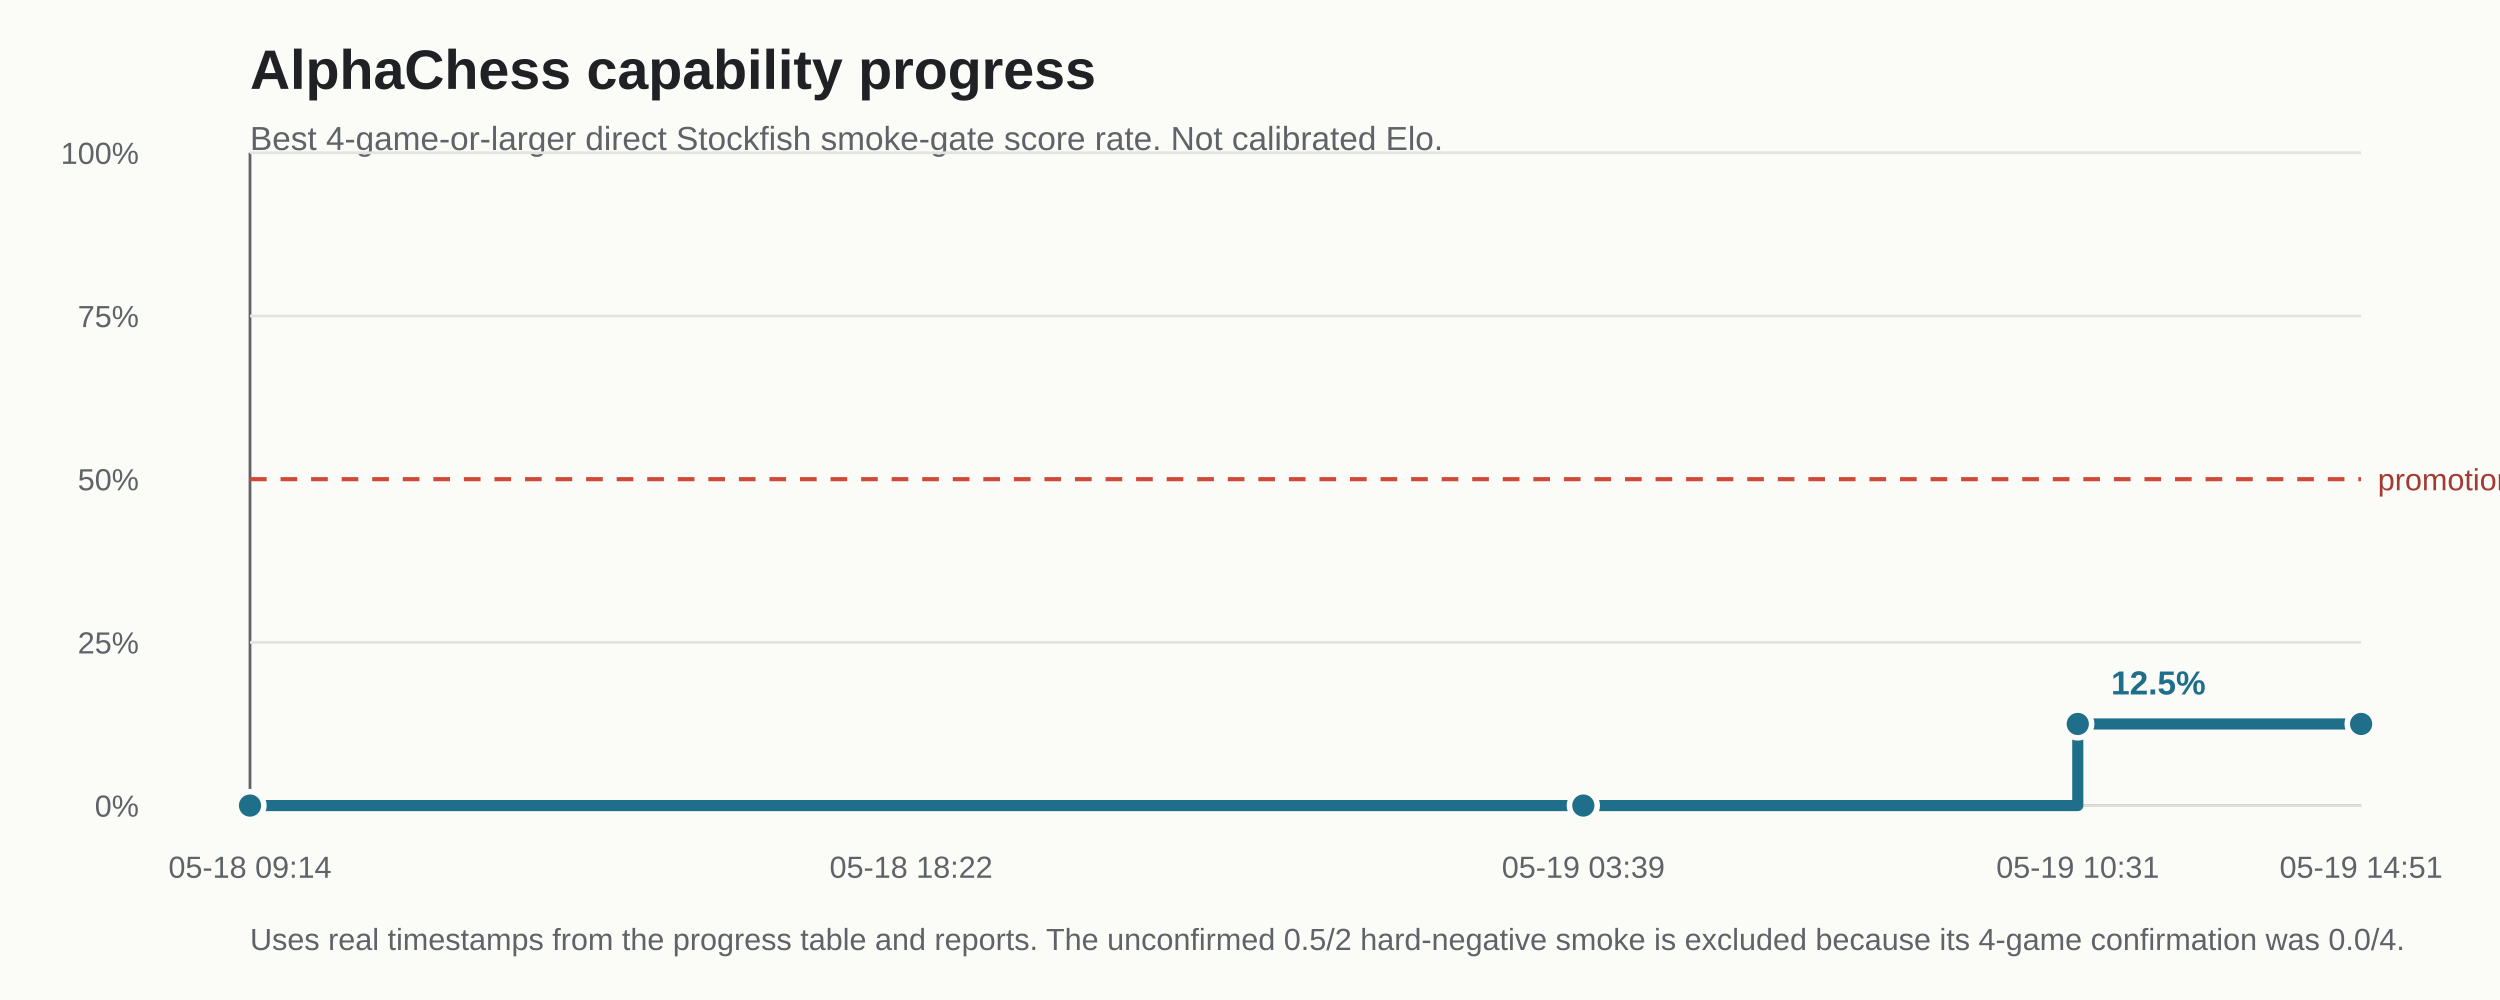
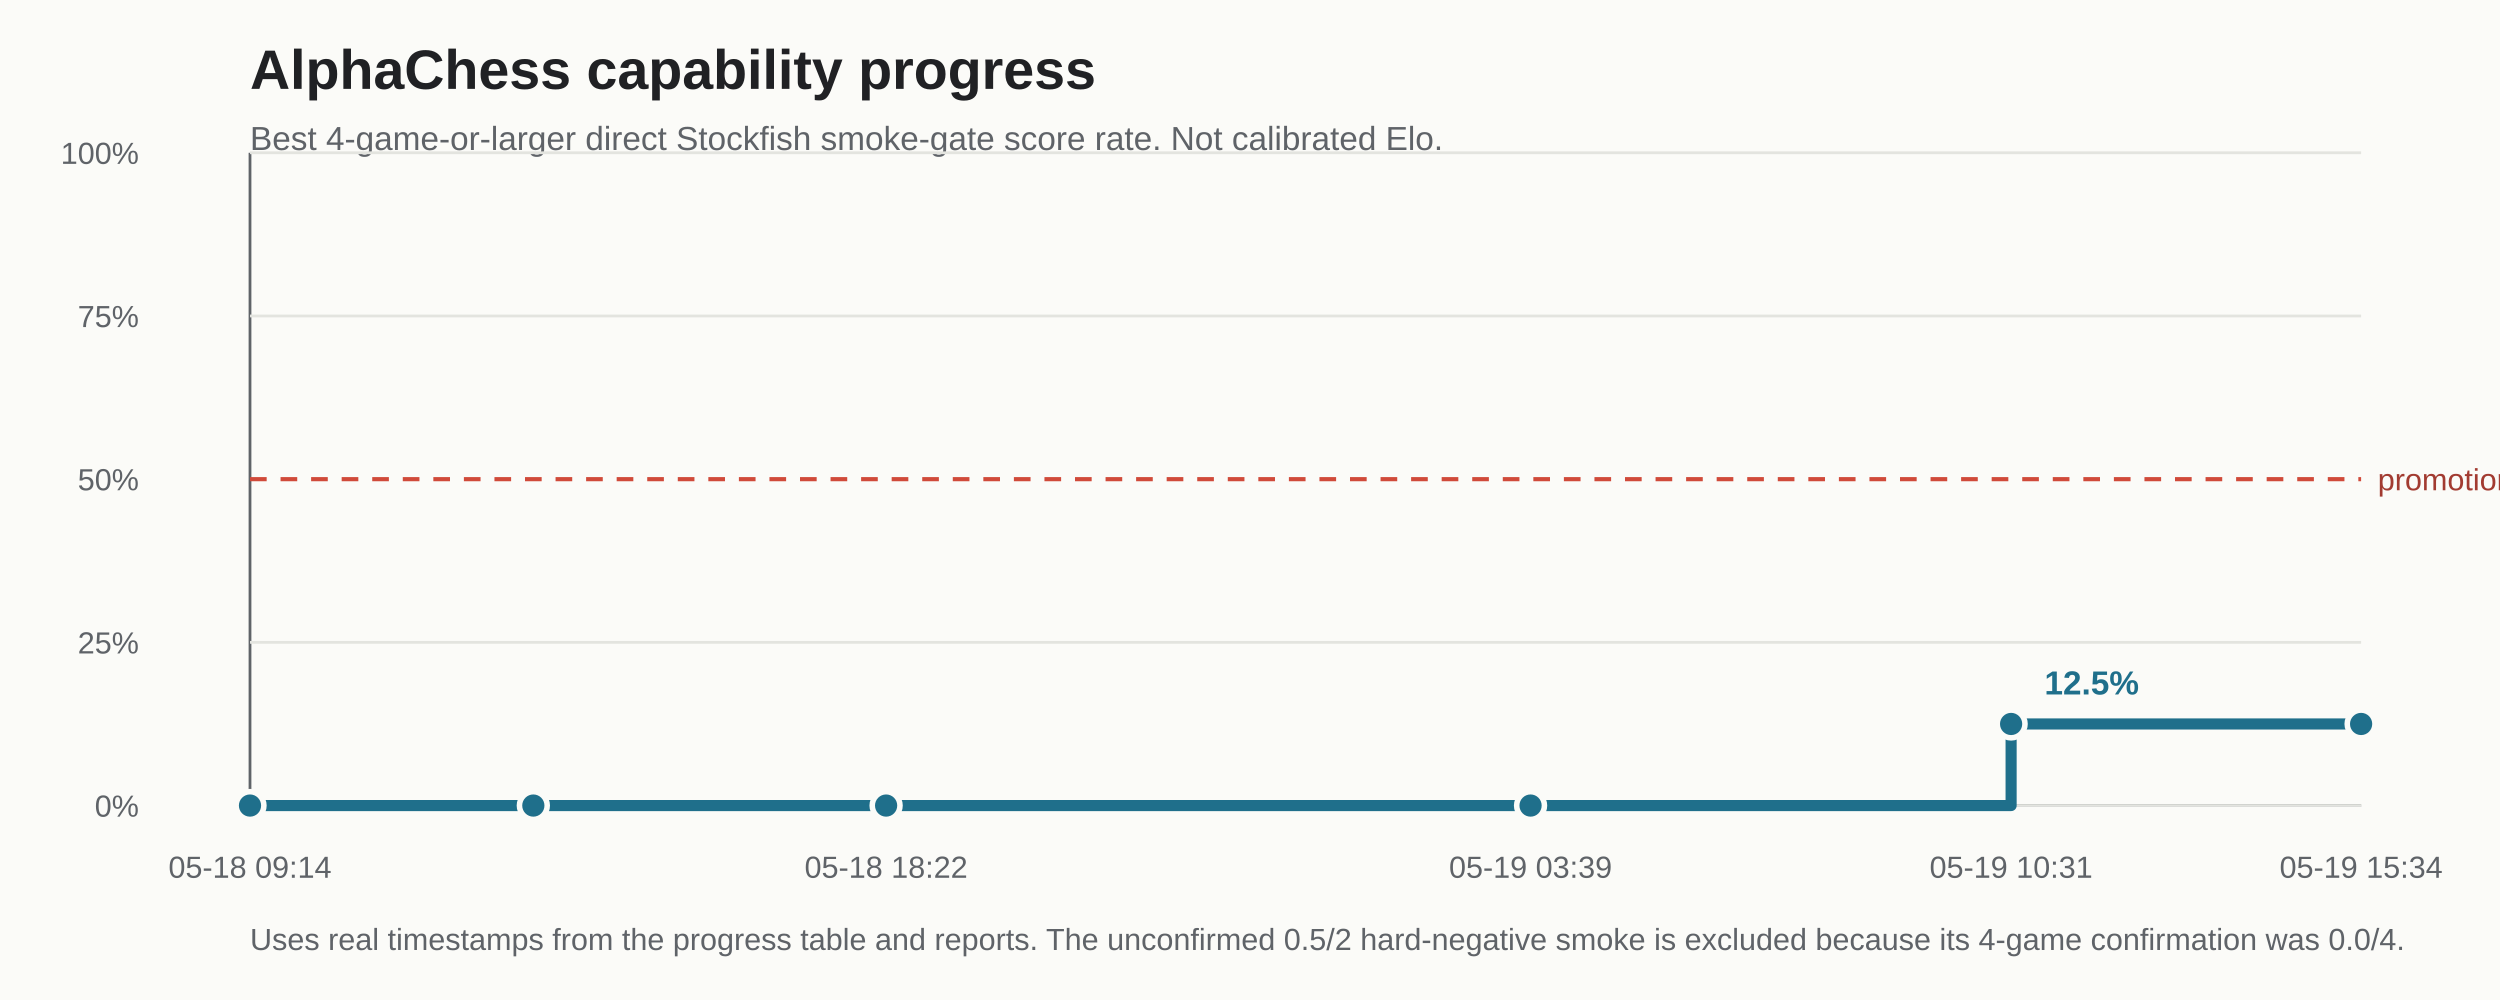
<svg xmlns="http://www.w3.org/2000/svg" width="900" height="360" viewBox="0 0 900 360" role="img" aria-labelledby="title desc">
  <rect width="900" height="360" fill="#fbfbf8" />
  <text x="90" y="32" font-family="Arial, sans-serif" font-size="20" font-weight="700" fill="#202124">AlphaChess capability progress</text>
  <text x="90" y="54" font-family="Arial, sans-serif" font-size="12" fill="#5f6368">Best 4-game-or-larger direct Stockfish smoke-gate score rate. Not calibrated Elo.</text>
  <g font-family="Arial, sans-serif" font-size="11" fill="#5f6368">
    <line x1="90" y1="55" x2="90" y2="290" stroke="#5f6368" stroke-width="1" />
    <line x1="90" y1="290" x2="850" y2="290" stroke="#5f6368" stroke-width="1" />
    <line x1="90" y1="55" x2="850" y2="55" stroke="#e3e4df" stroke-width="1" />
    <line x1="90" y1="113.75" x2="850" y2="113.75" stroke="#e3e4df" stroke-width="1" />
    <line x1="90" y1="172.5" x2="850" y2="172.5" stroke="#d04a3a" stroke-width="1.5" stroke-dasharray="6 5" />
    <line x1="90" y1="231.25" x2="850" y2="231.25" stroke="#e3e4df" stroke-width="1" />
    <line x1="90" y1="290" x2="850" y2="290" stroke="#e3e4df" stroke-width="1" />
    <text x="50" y="59" text-anchor="end">100%</text>
    <text x="50" y="117.75" text-anchor="end">75%</text>
    <text x="50" y="176.5" text-anchor="end">50%</text>
    <text x="50" y="235.25" text-anchor="end">25%</text>
    <text x="50" y="294" text-anchor="end">0%</text>
    <text x="856" y="176.5" fill="#a23b31">promotion gate</text>
    <text x="90" y="316" text-anchor="middle">05-18 09:14</text>
-     <text x="328" y="316" text-anchor="middle">05-18 18:22</text>
-     <text x="570" y="316" text-anchor="middle">05-19 03:39</text>
-     <text x="748" y="316" text-anchor="middle">05-19 10:31</text>
-     <text x="850" y="316" text-anchor="middle">05-19 14:51</text>
+     <text x="319" y="316" text-anchor="middle">05-18 18:22</text>
+     <text x="551" y="316" text-anchor="middle">05-19 03:39</text>
+     <text x="724" y="316" text-anchor="middle">05-19 10:31</text>
+     <text x="850" y="316" text-anchor="middle">05-19 15:34</text>
  </g>
-   <path d="M 90 290 L 570 290 L 748 290 L 748 260.625 L 850 260.625" fill="none" stroke="#1f6f8b" stroke-width="4" stroke-linejoin="round" />
+   <path d="M 90 290 L 551 290 L 724 290 L 724 260.625 L 850 260.625" fill="none" stroke="#1f6f8b" stroke-width="4" stroke-linejoin="round" />
  <g fill="#1f6f8b" stroke="#fbfbf8" stroke-width="2">
    <circle cx="90" cy="290" r="5" />
-     <circle cx="570" cy="290" r="5" />
-     <circle cx="748" cy="260.625" r="5" />
+     <circle cx="192" cy="290" r="5" />
+     <circle cx="319" cy="290" r="5" />
+     <circle cx="551" cy="290" r="5" />
+     <circle cx="724" cy="260.625" r="5" />
    <circle cx="850" cy="260.625" r="5" />
  </g>
-   <text x="760" y="250" font-family="Arial, sans-serif" font-size="12" font-weight="700" fill="#1f6f8b">12.5%</text>
+   <text x="736" y="250" font-family="Arial, sans-serif" font-size="12" font-weight="700" fill="#1f6f8b">12.5%</text>
  <text x="90" y="342" font-family="Arial, sans-serif" font-size="11" fill="#5f6368">Uses real timestamps from the progress table and reports. The unconfirmed 0.5/2 hard-negative smoke is excluded because its 4-game confirmation was 0.0/4.</text>
</svg>
